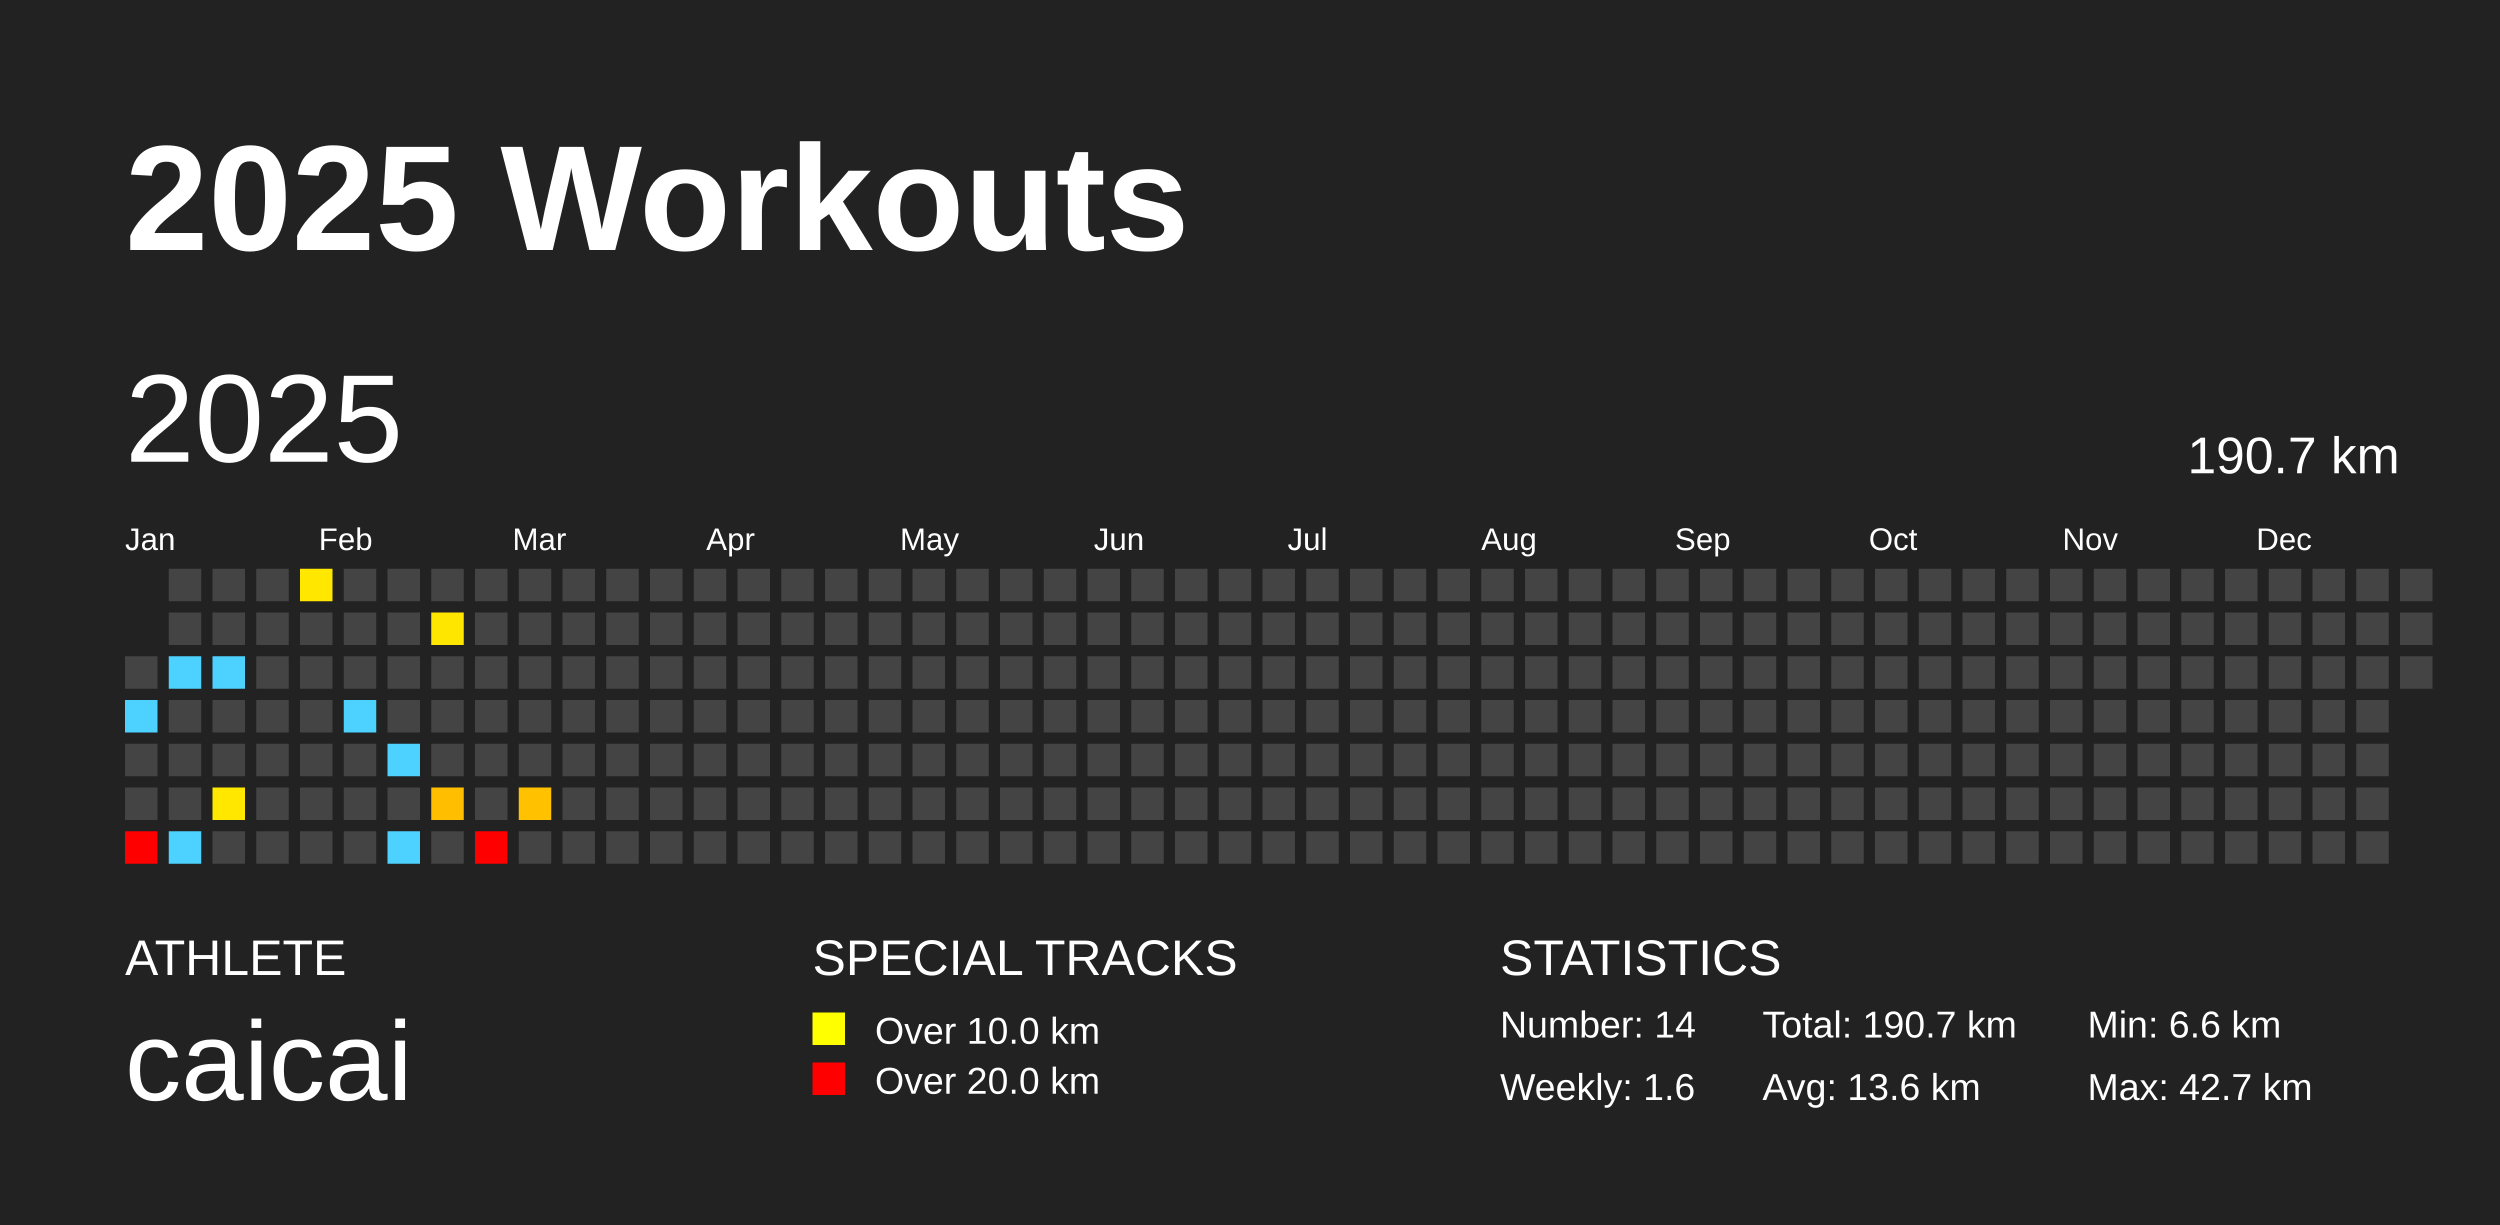
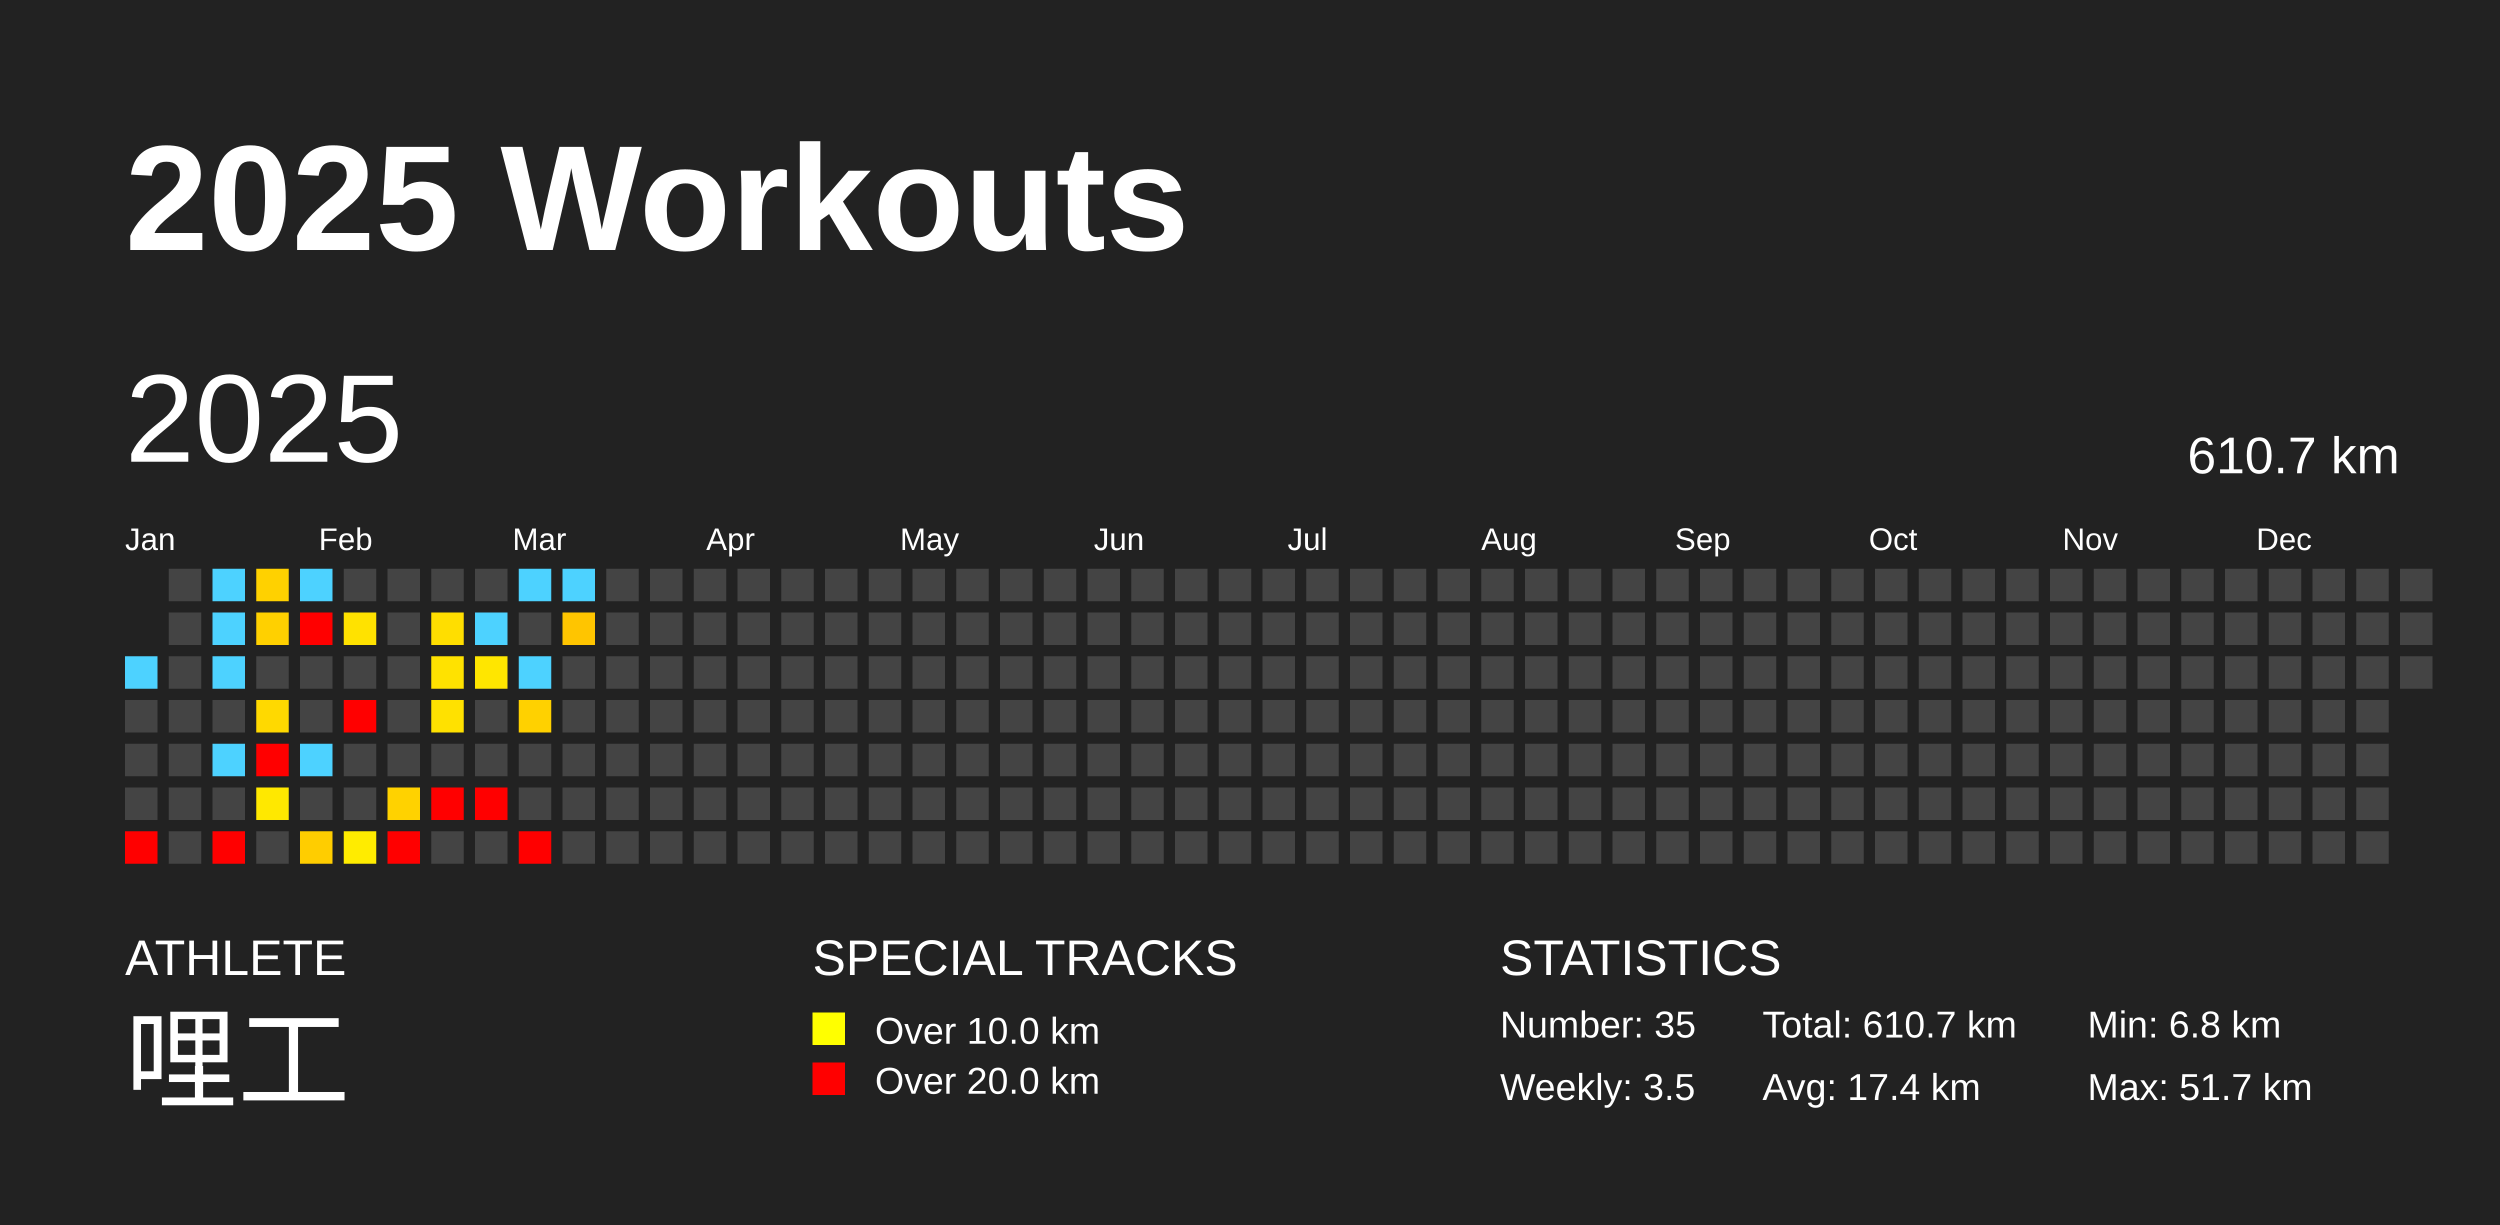
<svg xmlns="http://www.w3.org/2000/svg" baseProfile="full" height="98mm" version="1.1" viewBox="0,0,200,98" width="200mm">
  <defs />
  <rect fill="#222222" height="98" width="200" x="0" y="0" />
  <text fill="#FFFFFF" style="font-size:12px; font-family:Arial; font-weight:bold;" x="10" y="20">2025 Workouts</text>
  <text fill="#FFFFFF" style="font-size:4px; font-family:Arial" x="10" y="78">ATHLETE</text>
-   <text fill="#FFFFFF" style="font-size:9px; font-family:Arial" x="10" y="88">caicai</text>
+   <text fill="#FFFFFF" style="font-size:9px; font-family:Arial" x="10" y="88">哩工</text>
  <text fill="#FFFFFF" style="font-size:4px; font-family:Arial" x="65" y="78">SPECIAL TRACKS</text>
  <rect fill="yellow" height="2.6" width="2.6" x="65" y="81" />
  <text fill="#FFFFFF" style="font-size:3px; font-family:Arial" x="70" y="83.5">Over 10.0 km</text>
  <rect fill="red" height="2.6" width="2.6" x="65" y="85" />
  <text fill="#FFFFFF" style="font-size:3px; font-family:Arial" x="70" y="87.5">Over 20.0 km</text>
  <text fill="#FFFFFF" style="font-size:4px; font-family:Arial" x="120" y="78">STATISTICS</text>
-   <text fill="#FFFFFF" style="font-size:3px; font-family:Arial" x="120" y="83">Number: 14</text>
-   <text fill="#FFFFFF" style="font-size:3px; font-family:Arial" x="120" y="88">Weekly: 1.6</text>
-   <text fill="#FFFFFF" style="font-size:3px; font-family:Arial" x="141" y="83">Total: 190.7 km</text>
-   <text fill="#FFFFFF" style="font-size:3px; font-family:Arial" x="141" y="88">Avg: 13.6 km</text>
-   <text fill="#FFFFFF" style="font-size:3px; font-family:Arial" x="167" y="83">Min: 6.6 km</text>
-   <text fill="#FFFFFF" style="font-size:3px; font-family:Arial" x="167" y="88">Max: 42.7 km</text>
+   <text fill="#FFFFFF" style="font-size:3px; font-family:Arial" x="120" y="83">Number: 35</text>
+   <text fill="#FFFFFF" style="font-size:3px; font-family:Arial" x="120" y="88">Weekly: 3.5</text>
+   <text fill="#FFFFFF" style="font-size:3px; font-family:Arial" x="141" y="83">Total: 610.7 km</text>
+   <text fill="#FFFFFF" style="font-size:3px; font-family:Arial" x="141" y="88">Avg: 17.4 km</text>
+   <text fill="#FFFFFF" style="font-size:3px; font-family:Arial" x="167" y="83">Min: 6.8 km</text>
+   <text fill="#FFFFFF" style="font-size:3px; font-family:Arial" x="167" y="88">Max: 51.7 km</text>
  <text dominant-baseline="hanging" fill="#FFFFFF" style="font-size:10.0px; font-family:Arial;" x="10" y="30">2025</text>
-   <text dominant-baseline="hanging" fill="#FFFFFF" style="font-size:4.125px; font-family:Arial;" x="175" y="35">190.7 km</text>
+   <text dominant-baseline="hanging" fill="#FFFFFF" style="font-size:4.125px; font-family:Arial;" x="175" y="35">610.7 km</text>
  <text fill="#FFFFFF" style="font-size:2.5px; font-family:Arial" x="10.0" y="44">Jan</text>
  <text fill="#FFFFFF" style="font-size:2.5px; font-family:Arial" x="25.5" y="44">Feb</text>
  <text fill="#FFFFFF" style="font-size:2.5px; font-family:Arial" x="41.0" y="44">Mar</text>
  <text fill="#FFFFFF" style="font-size:2.5px; font-family:Arial" x="56.5" y="44">Apr</text>
  <text fill="#FFFFFF" style="font-size:2.5px; font-family:Arial" x="72.0" y="44">May</text>
  <text fill="#FFFFFF" style="font-size:2.5px; font-family:Arial" x="87.5" y="44">Jun</text>
  <text fill="#FFFFFF" style="font-size:2.5px; font-family:Arial" x="103.0" y="44">Jul</text>
  <text fill="#FFFFFF" style="font-size:2.5px; font-family:Arial" x="118.5" y="44">Aug</text>
  <text fill="#FFFFFF" style="font-size:2.5px; font-family:Arial" x="134.0" y="44">Sep</text>
  <text fill="#FFFFFF" style="font-size:2.5px; font-family:Arial" x="149.5" y="44">Oct</text>
  <text fill="#FFFFFF" style="font-size:2.5px; font-family:Arial" x="165.0" y="44">Nov</text>
  <text fill="#FFFFFF" style="font-size:2.5px; font-family:Arial" x="180.5" y="44">Dec</text>
-   <rect fill="#444444" height="2.6" width="2.6" x="10.0" y="52.5" />
-   <rect fill="#4dd2ff" height="2.6" width="2.6" x="10.0" y="56.0" />
+   <rect fill="#4dd2ff" height="2.6" width="2.6" x="10.0" y="52.5" />
+   <rect fill="#444444" height="2.6" width="2.6" x="10.0" y="56.0" />
  <rect fill="#444444" height="2.6" width="2.6" x="10.0" y="59.5" />
  <rect fill="#444444" height="2.6" width="2.6" x="10.0" y="63.0" />
  <rect fill="red" height="2.6" width="2.6" x="10.0" y="66.5" />
  <rect fill="#444444" height="2.6" width="2.6" x="13.5" y="45.5" />
  <rect fill="#444444" height="2.6" width="2.6" x="13.5" y="49.0" />
-   <rect fill="#4dd2ff" height="2.6" width="2.6" x="13.5" y="52.5" />
+   <rect fill="#444444" height="2.6" width="2.6" x="13.5" y="52.5" />
  <rect fill="#444444" height="2.6" width="2.6" x="13.5" y="56.0" />
  <rect fill="#444444" height="2.6" width="2.6" x="13.5" y="59.5" />
  <rect fill="#444444" height="2.6" width="2.6" x="13.5" y="63.0" />
-   <rect fill="#4dd2ff" height="2.6" width="2.6" x="13.5" y="66.5" />
-   <rect fill="#444444" height="2.6" width="2.6" x="17.0" y="45.5" />
-   <rect fill="#444444" height="2.6" width="2.6" x="17.0" y="49.0" />
+   <rect fill="#444444" height="2.6" width="2.6" x="13.5" y="66.5" />
+   <rect fill="#4dd2ff" height="2.6" width="2.6" x="17.0" y="45.5" />
+   <rect fill="#4dd2ff" height="2.6" width="2.6" x="17.0" y="49.0" />
  <rect fill="#4dd2ff" height="2.6" width="2.6" x="17.0" y="52.5" />
  <rect fill="#444444" height="2.6" width="2.6" x="17.0" y="56.0" />
-   <rect fill="#444444" height="2.6" width="2.6" x="17.0" y="59.5" />
-   <rect fill="#ffe700" height="2.6" width="2.6" x="17.0" y="63.0" />
-   <rect fill="#444444" height="2.6" width="2.6" x="17.0" y="66.5" />
-   <rect fill="#444444" height="2.6" width="2.6" x="20.5" y="45.5" />
-   <rect fill="#444444" height="2.6" width="2.6" x="20.5" y="49.0" />
+   <rect fill="#4dd2ff" height="2.6" width="2.6" x="17.0" y="59.5" />
+   <rect fill="#444444" height="2.6" width="2.6" x="17.0" y="63.0" />
+   <rect fill="red" height="2.6" width="2.6" x="17.0" y="66.5" />
+   <rect fill="#ffd100" height="2.6" width="2.6" x="20.5" y="45.5" />
+   <rect fill="#ffd000" height="2.6" width="2.6" x="20.5" y="49.0" />
  <rect fill="#444444" height="2.6" width="2.6" x="20.5" y="52.5" />
-   <rect fill="#444444" height="2.6" width="2.6" x="20.5" y="56.0" />
-   <rect fill="#444444" height="2.6" width="2.6" x="20.5" y="59.5" />
-   <rect fill="#444444" height="2.6" width="2.6" x="20.5" y="63.0" />
+   <rect fill="#ffd900" height="2.6" width="2.6" x="20.5" y="56.0" />
+   <rect fill="red" height="2.6" width="2.6" x="20.5" y="59.5" />
+   <rect fill="#ffe800" height="2.6" width="2.6" x="20.5" y="63.0" />
  <rect fill="#444444" height="2.6" width="2.6" x="20.5" y="66.5" />
-   <rect fill="#ffe700" height="2.6" width="2.6" x="24.0" y="45.5" />
-   <rect fill="#444444" height="2.6" width="2.6" x="24.0" y="49.0" />
+   <rect fill="#4dd2ff" height="2.6" width="2.6" x="24.0" y="45.5" />
+   <rect fill="red" height="2.6" width="2.6" x="24.0" y="49.0" />
  <rect fill="#444444" height="2.6" width="2.6" x="24.0" y="52.5" />
  <rect fill="#444444" height="2.6" width="2.6" x="24.0" y="56.0" />
-   <rect fill="#444444" height="2.6" width="2.6" x="24.0" y="59.5" />
+   <rect fill="#4dd2ff" height="2.6" width="2.6" x="24.0" y="59.5" />
  <rect fill="#444444" height="2.6" width="2.6" x="24.0" y="63.0" />
-   <rect fill="#444444" height="2.6" width="2.6" x="24.0" y="66.5" />
+   <rect fill="#ffcd00" height="2.6" width="2.6" x="24.0" y="66.5" />
  <rect fill="#444444" height="2.6" width="2.6" x="27.5" y="45.5" />
-   <rect fill="#444444" height="2.6" width="2.6" x="27.5" y="49.0" />
+   <rect fill="#ffe200" height="2.6" width="2.6" x="27.5" y="49.0" />
  <rect fill="#444444" height="2.6" width="2.6" x="27.5" y="52.5" />
-   <rect fill="#4dd2ff" height="2.6" width="2.6" x="27.5" y="56.0" />
+   <rect fill="red" height="2.6" width="2.6" x="27.5" y="56.0" />
  <rect fill="#444444" height="2.6" width="2.6" x="27.5" y="59.5" />
  <rect fill="#444444" height="2.6" width="2.6" x="27.5" y="63.0" />
-   <rect fill="#444444" height="2.6" width="2.6" x="27.5" y="66.5" />
+   <rect fill="#ffec00" height="2.6" width="2.6" x="27.5" y="66.5" />
  <rect fill="#444444" height="2.6" width="2.6" x="31.0" y="45.5" />
  <rect fill="#444444" height="2.6" width="2.6" x="31.0" y="49.0" />
  <rect fill="#444444" height="2.6" width="2.6" x="31.0" y="52.5" />
  <rect fill="#444444" height="2.6" width="2.6" x="31.0" y="56.0" />
-   <rect fill="#4dd2ff" height="2.6" width="2.6" x="31.0" y="59.5" />
-   <rect fill="#444444" height="2.6" width="2.6" x="31.0" y="63.0" />
-   <rect fill="#4dd2ff" height="2.6" width="2.6" x="31.0" y="66.5" />
+   <rect fill="#444444" height="2.6" width="2.6" x="31.0" y="59.5" />
+   <rect fill="#ffd200" height="2.6" width="2.6" x="31.0" y="63.0" />
+   <rect fill="red" height="2.6" width="2.6" x="31.0" y="66.5" />
  <rect fill="#444444" height="2.6" width="2.6" x="34.5" y="45.5" />
-   <rect fill="#ffe600" height="2.6" width="2.6" x="34.5" y="49.0" />
-   <rect fill="#444444" height="2.6" width="2.6" x="34.5" y="52.5" />
-   <rect fill="#444444" height="2.6" width="2.6" x="34.5" y="56.0" />
+   <rect fill="#ffde00" height="2.6" width="2.6" x="34.5" y="49.0" />
+   <rect fill="#ffe200" height="2.6" width="2.6" x="34.5" y="52.5" />
+   <rect fill="#ffe100" height="2.6" width="2.6" x="34.5" y="56.0" />
  <rect fill="#444444" height="2.6" width="2.6" x="34.5" y="59.5" />
-   <rect fill="#ffbf00" height="2.6" width="2.6" x="34.5" y="63.0" />
+   <rect fill="red" height="2.6" width="2.6" x="34.5" y="63.0" />
  <rect fill="#444444" height="2.6" width="2.6" x="34.5" y="66.5" />
  <rect fill="#444444" height="2.6" width="2.6" x="38.0" y="45.5" />
-   <rect fill="#444444" height="2.6" width="2.6" x="38.0" y="49.0" />
-   <rect fill="#444444" height="2.6" width="2.6" x="38.0" y="52.5" />
+   <rect fill="#4dd2ff" height="2.6" width="2.6" x="38.0" y="49.0" />
+   <rect fill="#ffe600" height="2.6" width="2.6" x="38.0" y="52.5" />
  <rect fill="#444444" height="2.6" width="2.6" x="38.0" y="56.0" />
  <rect fill="#444444" height="2.6" width="2.6" x="38.0" y="59.5" />
-   <rect fill="#444444" height="2.6" width="2.6" x="38.0" y="63.0" />
-   <rect fill="red" height="2.6" width="2.6" x="38.0" y="66.5" />
-   <rect fill="#444444" height="2.6" width="2.6" x="41.5" y="45.5" />
+   <rect fill="red" height="2.6" width="2.6" x="38.0" y="63.0" />
+   <rect fill="#444444" height="2.6" width="2.6" x="38.0" y="66.5" />
+   <rect fill="#4dd2ff" height="2.6" width="2.6" x="41.5" y="45.5" />
  <rect fill="#444444" height="2.6" width="2.6" x="41.5" y="49.0" />
-   <rect fill="#444444" height="2.6" width="2.6" x="41.5" y="52.5" />
-   <rect fill="#444444" height="2.6" width="2.6" x="41.5" y="56.0" />
+   <rect fill="#4dd2ff" height="2.6" width="2.6" x="41.5" y="52.5" />
+   <rect fill="#ffd100" height="2.6" width="2.6" x="41.5" y="56.0" />
  <rect fill="#444444" height="2.6" width="2.6" x="41.5" y="59.5" />
-   <rect fill="#ffc100" height="2.6" width="2.6" x="41.5" y="63.0" />
-   <rect fill="#444444" height="2.6" width="2.6" x="41.5" y="66.5" />
-   <rect fill="#444444" height="2.6" width="2.6" x="45.0" y="45.5" />
-   <rect fill="#444444" height="2.6" width="2.6" x="45.0" y="49.0" />
+   <rect fill="#444444" height="2.6" width="2.6" x="41.5" y="63.0" />
+   <rect fill="red" height="2.6" width="2.6" x="41.5" y="66.5" />
+   <rect fill="#4dd2ff" height="2.6" width="2.6" x="45.0" y="45.5" />
+   <rect fill="#ffc500" height="2.6" width="2.6" x="45.0" y="49.0" />
  <rect fill="#444444" height="2.6" width="2.6" x="45.0" y="52.5" />
  <rect fill="#444444" height="2.6" width="2.6" x="45.0" y="56.0" />
  <rect fill="#444444" height="2.6" width="2.6" x="45.0" y="59.5" />
  <rect fill="#444444" height="2.6" width="2.6" x="45.0" y="63.0" />
  <rect fill="#444444" height="2.6" width="2.6" x="45.0" y="66.5" />
  <rect fill="#444444" height="2.6" width="2.6" x="48.5" y="45.5" />
  <rect fill="#444444" height="2.6" width="2.6" x="48.5" y="49.0" />
  <rect fill="#444444" height="2.6" width="2.6" x="48.5" y="52.5" />
  <rect fill="#444444" height="2.6" width="2.6" x="48.5" y="56.0" />
  <rect fill="#444444" height="2.6" width="2.6" x="48.5" y="59.5" />
  <rect fill="#444444" height="2.6" width="2.6" x="48.5" y="63.0" />
  <rect fill="#444444" height="2.6" width="2.6" x="48.5" y="66.5" />
  <rect fill="#444444" height="2.6" width="2.6" x="52.0" y="45.5" />
  <rect fill="#444444" height="2.6" width="2.6" x="52.0" y="49.0" />
  <rect fill="#444444" height="2.6" width="2.6" x="52.0" y="52.5" />
  <rect fill="#444444" height="2.6" width="2.6" x="52.0" y="56.0" />
  <rect fill="#444444" height="2.6" width="2.6" x="52.0" y="59.5" />
  <rect fill="#444444" height="2.6" width="2.6" x="52.0" y="63.0" />
  <rect fill="#444444" height="2.6" width="2.6" x="52.0" y="66.5" />
  <rect fill="#444444" height="2.6" width="2.6" x="55.5" y="45.5" />
  <rect fill="#444444" height="2.6" width="2.6" x="55.5" y="49.0" />
  <rect fill="#444444" height="2.6" width="2.6" x="55.5" y="52.5" />
  <rect fill="#444444" height="2.6" width="2.6" x="55.5" y="56.0" />
  <rect fill="#444444" height="2.6" width="2.6" x="55.5" y="59.5" />
  <rect fill="#444444" height="2.6" width="2.6" x="55.5" y="63.0" />
  <rect fill="#444444" height="2.6" width="2.6" x="55.5" y="66.5" />
  <rect fill="#444444" height="2.6" width="2.6" x="59.0" y="45.5" />
  <rect fill="#444444" height="2.6" width="2.6" x="59.0" y="49.0" />
  <rect fill="#444444" height="2.6" width="2.6" x="59.0" y="52.5" />
  <rect fill="#444444" height="2.6" width="2.6" x="59.0" y="56.0" />
  <rect fill="#444444" height="2.6" width="2.6" x="59.0" y="59.5" />
  <rect fill="#444444" height="2.6" width="2.6" x="59.0" y="63.0" />
  <rect fill="#444444" height="2.6" width="2.6" x="59.0" y="66.5" />
  <rect fill="#444444" height="2.6" width="2.6" x="62.5" y="45.5" />
  <rect fill="#444444" height="2.6" width="2.6" x="62.5" y="49.0" />
  <rect fill="#444444" height="2.6" width="2.6" x="62.5" y="52.5" />
  <rect fill="#444444" height="2.6" width="2.6" x="62.5" y="56.0" />
  <rect fill="#444444" height="2.6" width="2.6" x="62.5" y="59.5" />
  <rect fill="#444444" height="2.6" width="2.6" x="62.5" y="63.0" />
  <rect fill="#444444" height="2.6" width="2.6" x="62.5" y="66.5" />
  <rect fill="#444444" height="2.6" width="2.6" x="66.0" y="45.5" />
  <rect fill="#444444" height="2.6" width="2.6" x="66.0" y="49.0" />
  <rect fill="#444444" height="2.6" width="2.6" x="66.0" y="52.5" />
  <rect fill="#444444" height="2.6" width="2.6" x="66.0" y="56.0" />
  <rect fill="#444444" height="2.6" width="2.6" x="66.0" y="59.5" />
  <rect fill="#444444" height="2.6" width="2.6" x="66.0" y="63.0" />
  <rect fill="#444444" height="2.6" width="2.6" x="66.0" y="66.5" />
  <rect fill="#444444" height="2.6" width="2.6" x="69.5" y="45.5" />
  <rect fill="#444444" height="2.6" width="2.6" x="69.5" y="49.0" />
  <rect fill="#444444" height="2.6" width="2.6" x="69.5" y="52.5" />
  <rect fill="#444444" height="2.6" width="2.6" x="69.5" y="56.0" />
  <rect fill="#444444" height="2.6" width="2.6" x="69.5" y="59.5" />
  <rect fill="#444444" height="2.6" width="2.6" x="69.5" y="63.0" />
  <rect fill="#444444" height="2.6" width="2.6" x="69.5" y="66.5" />
  <rect fill="#444444" height="2.6" width="2.6" x="73.0" y="45.5" />
  <rect fill="#444444" height="2.6" width="2.6" x="73.0" y="49.0" />
  <rect fill="#444444" height="2.6" width="2.6" x="73.0" y="52.5" />
  <rect fill="#444444" height="2.6" width="2.6" x="73.0" y="56.0" />
  <rect fill="#444444" height="2.6" width="2.6" x="73.0" y="59.5" />
  <rect fill="#444444" height="2.6" width="2.6" x="73.0" y="63.0" />
  <rect fill="#444444" height="2.6" width="2.6" x="73.0" y="66.5" />
  <rect fill="#444444" height="2.6" width="2.6" x="76.5" y="45.5" />
  <rect fill="#444444" height="2.6" width="2.6" x="76.5" y="49.0" />
  <rect fill="#444444" height="2.6" width="2.6" x="76.5" y="52.5" />
  <rect fill="#444444" height="2.6" width="2.6" x="76.5" y="56.0" />
  <rect fill="#444444" height="2.6" width="2.6" x="76.5" y="59.5" />
  <rect fill="#444444" height="2.6" width="2.6" x="76.5" y="63.0" />
  <rect fill="#444444" height="2.6" width="2.6" x="76.5" y="66.5" />
  <rect fill="#444444" height="2.6" width="2.6" x="80.0" y="45.5" />
  <rect fill="#444444" height="2.6" width="2.6" x="80.0" y="49.0" />
  <rect fill="#444444" height="2.6" width="2.6" x="80.0" y="52.5" />
  <rect fill="#444444" height="2.6" width="2.6" x="80.0" y="56.0" />
  <rect fill="#444444" height="2.6" width="2.6" x="80.0" y="59.5" />
  <rect fill="#444444" height="2.6" width="2.6" x="80.0" y="63.0" />
  <rect fill="#444444" height="2.6" width="2.6" x="80.0" y="66.5" />
  <rect fill="#444444" height="2.6" width="2.6" x="83.5" y="45.5" />
  <rect fill="#444444" height="2.6" width="2.6" x="83.5" y="49.0" />
  <rect fill="#444444" height="2.6" width="2.6" x="83.5" y="52.5" />
  <rect fill="#444444" height="2.6" width="2.6" x="83.5" y="56.0" />
  <rect fill="#444444" height="2.6" width="2.6" x="83.5" y="59.5" />
  <rect fill="#444444" height="2.6" width="2.6" x="83.5" y="63.0" />
  <rect fill="#444444" height="2.6" width="2.6" x="83.5" y="66.5" />
  <rect fill="#444444" height="2.6" width="2.6" x="87.0" y="45.5" />
  <rect fill="#444444" height="2.6" width="2.6" x="87.0" y="49.0" />
  <rect fill="#444444" height="2.6" width="2.6" x="87.0" y="52.5" />
  <rect fill="#444444" height="2.6" width="2.6" x="87.0" y="56.0" />
  <rect fill="#444444" height="2.6" width="2.6" x="87.0" y="59.5" />
  <rect fill="#444444" height="2.6" width="2.6" x="87.0" y="63.0" />
  <rect fill="#444444" height="2.6" width="2.6" x="87.0" y="66.5" />
  <rect fill="#444444" height="2.6" width="2.6" x="90.5" y="45.5" />
  <rect fill="#444444" height="2.6" width="2.6" x="90.5" y="49.0" />
  <rect fill="#444444" height="2.6" width="2.6" x="90.5" y="52.5" />
  <rect fill="#444444" height="2.6" width="2.6" x="90.5" y="56.0" />
  <rect fill="#444444" height="2.6" width="2.6" x="90.5" y="59.5" />
  <rect fill="#444444" height="2.6" width="2.6" x="90.5" y="63.0" />
  <rect fill="#444444" height="2.6" width="2.6" x="90.5" y="66.5" />
  <rect fill="#444444" height="2.6" width="2.6" x="94.0" y="45.5" />
  <rect fill="#444444" height="2.6" width="2.6" x="94.0" y="49.0" />
  <rect fill="#444444" height="2.6" width="2.6" x="94.0" y="52.5" />
  <rect fill="#444444" height="2.6" width="2.6" x="94.0" y="56.0" />
  <rect fill="#444444" height="2.6" width="2.6" x="94.0" y="59.5" />
  <rect fill="#444444" height="2.6" width="2.6" x="94.0" y="63.0" />
  <rect fill="#444444" height="2.6" width="2.6" x="94.0" y="66.5" />
  <rect fill="#444444" height="2.6" width="2.6" x="97.5" y="45.5" />
  <rect fill="#444444" height="2.6" width="2.6" x="97.5" y="49.0" />
  <rect fill="#444444" height="2.6" width="2.6" x="97.5" y="52.5" />
  <rect fill="#444444" height="2.6" width="2.6" x="97.5" y="56.0" />
  <rect fill="#444444" height="2.6" width="2.6" x="97.5" y="59.5" />
  <rect fill="#444444" height="2.6" width="2.6" x="97.5" y="63.0" />
  <rect fill="#444444" height="2.6" width="2.6" x="97.5" y="66.5" />
  <rect fill="#444444" height="2.6" width="2.6" x="101.0" y="45.5" />
  <rect fill="#444444" height="2.6" width="2.6" x="101.0" y="49.0" />
  <rect fill="#444444" height="2.6" width="2.6" x="101.0" y="52.5" />
  <rect fill="#444444" height="2.6" width="2.6" x="101.0" y="56.0" />
  <rect fill="#444444" height="2.6" width="2.6" x="101.0" y="59.5" />
  <rect fill="#444444" height="2.6" width="2.6" x="101.0" y="63.0" />
  <rect fill="#444444" height="2.6" width="2.6" x="101.0" y="66.5" />
  <rect fill="#444444" height="2.6" width="2.6" x="104.5" y="45.5" />
  <rect fill="#444444" height="2.6" width="2.6" x="104.5" y="49.0" />
  <rect fill="#444444" height="2.6" width="2.6" x="104.5" y="52.5" />
  <rect fill="#444444" height="2.6" width="2.6" x="104.5" y="56.0" />
  <rect fill="#444444" height="2.6" width="2.6" x="104.5" y="59.5" />
  <rect fill="#444444" height="2.6" width="2.6" x="104.5" y="63.0" />
  <rect fill="#444444" height="2.6" width="2.6" x="104.5" y="66.5" />
  <rect fill="#444444" height="2.6" width="2.6" x="108.0" y="45.5" />
  <rect fill="#444444" height="2.6" width="2.6" x="108.0" y="49.0" />
  <rect fill="#444444" height="2.6" width="2.6" x="108.0" y="52.5" />
  <rect fill="#444444" height="2.6" width="2.6" x="108.0" y="56.0" />
  <rect fill="#444444" height="2.6" width="2.6" x="108.0" y="59.5" />
  <rect fill="#444444" height="2.6" width="2.6" x="108.0" y="63.0" />
  <rect fill="#444444" height="2.6" width="2.6" x="108.0" y="66.5" />
  <rect fill="#444444" height="2.6" width="2.6" x="111.5" y="45.5" />
  <rect fill="#444444" height="2.6" width="2.6" x="111.5" y="49.0" />
  <rect fill="#444444" height="2.6" width="2.6" x="111.5" y="52.5" />
  <rect fill="#444444" height="2.6" width="2.6" x="111.5" y="56.0" />
  <rect fill="#444444" height="2.6" width="2.6" x="111.5" y="59.5" />
  <rect fill="#444444" height="2.6" width="2.6" x="111.5" y="63.0" />
  <rect fill="#444444" height="2.6" width="2.6" x="111.5" y="66.5" />
  <rect fill="#444444" height="2.6" width="2.6" x="115.0" y="45.5" />
  <rect fill="#444444" height="2.6" width="2.6" x="115.0" y="49.0" />
  <rect fill="#444444" height="2.6" width="2.6" x="115.0" y="52.5" />
  <rect fill="#444444" height="2.6" width="2.6" x="115.0" y="56.0" />
  <rect fill="#444444" height="2.6" width="2.6" x="115.0" y="59.5" />
  <rect fill="#444444" height="2.6" width="2.6" x="115.0" y="63.0" />
  <rect fill="#444444" height="2.6" width="2.6" x="115.0" y="66.5" />
  <rect fill="#444444" height="2.6" width="2.6" x="118.5" y="45.5" />
  <rect fill="#444444" height="2.6" width="2.6" x="118.5" y="49.0" />
  <rect fill="#444444" height="2.6" width="2.6" x="118.5" y="52.5" />
  <rect fill="#444444" height="2.6" width="2.6" x="118.5" y="56.0" />
  <rect fill="#444444" height="2.6" width="2.6" x="118.5" y="59.5" />
  <rect fill="#444444" height="2.6" width="2.6" x="118.5" y="63.0" />
  <rect fill="#444444" height="2.6" width="2.6" x="118.5" y="66.5" />
  <rect fill="#444444" height="2.6" width="2.6" x="122.0" y="45.5" />
  <rect fill="#444444" height="2.6" width="2.6" x="122.0" y="49.0" />
  <rect fill="#444444" height="2.6" width="2.6" x="122.0" y="52.5" />
  <rect fill="#444444" height="2.6" width="2.6" x="122.0" y="56.0" />
  <rect fill="#444444" height="2.6" width="2.6" x="122.0" y="59.5" />
  <rect fill="#444444" height="2.6" width="2.6" x="122.0" y="63.0" />
  <rect fill="#444444" height="2.6" width="2.6" x="122.0" y="66.5" />
  <rect fill="#444444" height="2.6" width="2.6" x="125.5" y="45.5" />
  <rect fill="#444444" height="2.6" width="2.6" x="125.5" y="49.0" />
  <rect fill="#444444" height="2.6" width="2.6" x="125.5" y="52.5" />
  <rect fill="#444444" height="2.6" width="2.6" x="125.5" y="56.0" />
  <rect fill="#444444" height="2.6" width="2.6" x="125.5" y="59.5" />
  <rect fill="#444444" height="2.6" width="2.6" x="125.5" y="63.0" />
  <rect fill="#444444" height="2.6" width="2.6" x="125.5" y="66.5" />
  <rect fill="#444444" height="2.6" width="2.6" x="129.0" y="45.5" />
  <rect fill="#444444" height="2.6" width="2.6" x="129.0" y="49.0" />
  <rect fill="#444444" height="2.6" width="2.6" x="129.0" y="52.5" />
  <rect fill="#444444" height="2.6" width="2.6" x="129.0" y="56.0" />
  <rect fill="#444444" height="2.6" width="2.6" x="129.0" y="59.5" />
  <rect fill="#444444" height="2.6" width="2.6" x="129.0" y="63.0" />
  <rect fill="#444444" height="2.6" width="2.6" x="129.0" y="66.5" />
  <rect fill="#444444" height="2.6" width="2.6" x="132.5" y="45.5" />
  <rect fill="#444444" height="2.6" width="2.6" x="132.5" y="49.0" />
  <rect fill="#444444" height="2.6" width="2.6" x="132.5" y="52.5" />
  <rect fill="#444444" height="2.6" width="2.6" x="132.5" y="56.0" />
  <rect fill="#444444" height="2.6" width="2.6" x="132.5" y="59.5" />
  <rect fill="#444444" height="2.6" width="2.6" x="132.5" y="63.0" />
  <rect fill="#444444" height="2.6" width="2.6" x="132.5" y="66.5" />
  <rect fill="#444444" height="2.6" width="2.6" x="136.0" y="45.5" />
  <rect fill="#444444" height="2.6" width="2.6" x="136.0" y="49.0" />
  <rect fill="#444444" height="2.6" width="2.6" x="136.0" y="52.5" />
  <rect fill="#444444" height="2.6" width="2.6" x="136.0" y="56.0" />
  <rect fill="#444444" height="2.6" width="2.6" x="136.0" y="59.5" />
  <rect fill="#444444" height="2.6" width="2.6" x="136.0" y="63.0" />
  <rect fill="#444444" height="2.6" width="2.6" x="136.0" y="66.5" />
  <rect fill="#444444" height="2.6" width="2.6" x="139.5" y="45.5" />
  <rect fill="#444444" height="2.6" width="2.6" x="139.5" y="49.0" />
  <rect fill="#444444" height="2.6" width="2.6" x="139.5" y="52.5" />
  <rect fill="#444444" height="2.6" width="2.6" x="139.5" y="56.0" />
  <rect fill="#444444" height="2.6" width="2.6" x="139.5" y="59.5" />
  <rect fill="#444444" height="2.6" width="2.6" x="139.5" y="63.0" />
  <rect fill="#444444" height="2.6" width="2.6" x="139.5" y="66.5" />
  <rect fill="#444444" height="2.6" width="2.6" x="143.0" y="45.5" />
  <rect fill="#444444" height="2.6" width="2.6" x="143.0" y="49.0" />
  <rect fill="#444444" height="2.6" width="2.6" x="143.0" y="52.5" />
  <rect fill="#444444" height="2.6" width="2.6" x="143.0" y="56.0" />
  <rect fill="#444444" height="2.6" width="2.6" x="143.0" y="59.5" />
  <rect fill="#444444" height="2.6" width="2.6" x="143.0" y="63.0" />
  <rect fill="#444444" height="2.6" width="2.6" x="143.0" y="66.5" />
  <rect fill="#444444" height="2.6" width="2.6" x="146.5" y="45.5" />
  <rect fill="#444444" height="2.6" width="2.6" x="146.5" y="49.0" />
  <rect fill="#444444" height="2.6" width="2.6" x="146.5" y="52.5" />
  <rect fill="#444444" height="2.6" width="2.6" x="146.5" y="56.0" />
  <rect fill="#444444" height="2.6" width="2.6" x="146.5" y="59.5" />
  <rect fill="#444444" height="2.6" width="2.6" x="146.5" y="63.0" />
  <rect fill="#444444" height="2.6" width="2.6" x="146.5" y="66.5" />
  <rect fill="#444444" height="2.6" width="2.6" x="150.0" y="45.5" />
  <rect fill="#444444" height="2.6" width="2.6" x="150.0" y="49.0" />
  <rect fill="#444444" height="2.6" width="2.6" x="150.0" y="52.5" />
  <rect fill="#444444" height="2.6" width="2.6" x="150.0" y="56.0" />
  <rect fill="#444444" height="2.6" width="2.6" x="150.0" y="59.5" />
  <rect fill="#444444" height="2.6" width="2.6" x="150.0" y="63.0" />
  <rect fill="#444444" height="2.6" width="2.6" x="150.0" y="66.5" />
  <rect fill="#444444" height="2.6" width="2.6" x="153.5" y="45.5" />
  <rect fill="#444444" height="2.6" width="2.6" x="153.5" y="49.0" />
  <rect fill="#444444" height="2.6" width="2.6" x="153.5" y="52.5" />
  <rect fill="#444444" height="2.6" width="2.6" x="153.5" y="56.0" />
  <rect fill="#444444" height="2.6" width="2.6" x="153.5" y="59.5" />
  <rect fill="#444444" height="2.6" width="2.6" x="153.5" y="63.0" />
  <rect fill="#444444" height="2.6" width="2.6" x="153.5" y="66.5" />
  <rect fill="#444444" height="2.6" width="2.6" x="157.0" y="45.5" />
  <rect fill="#444444" height="2.6" width="2.6" x="157.0" y="49.0" />
  <rect fill="#444444" height="2.6" width="2.6" x="157.0" y="52.5" />
  <rect fill="#444444" height="2.6" width="2.6" x="157.0" y="56.0" />
  <rect fill="#444444" height="2.6" width="2.6" x="157.0" y="59.5" />
  <rect fill="#444444" height="2.6" width="2.6" x="157.0" y="63.0" />
  <rect fill="#444444" height="2.6" width="2.6" x="157.0" y="66.5" />
  <rect fill="#444444" height="2.6" width="2.6" x="160.5" y="45.5" />
  <rect fill="#444444" height="2.6" width="2.6" x="160.5" y="49.0" />
  <rect fill="#444444" height="2.6" width="2.6" x="160.5" y="52.5" />
  <rect fill="#444444" height="2.6" width="2.6" x="160.5" y="56.0" />
  <rect fill="#444444" height="2.6" width="2.6" x="160.5" y="59.5" />
  <rect fill="#444444" height="2.6" width="2.6" x="160.5" y="63.0" />
  <rect fill="#444444" height="2.6" width="2.6" x="160.5" y="66.5" />
  <rect fill="#444444" height="2.6" width="2.6" x="164.0" y="45.5" />
  <rect fill="#444444" height="2.6" width="2.6" x="164.0" y="49.0" />
  <rect fill="#444444" height="2.6" width="2.6" x="164.0" y="52.5" />
  <rect fill="#444444" height="2.6" width="2.6" x="164.0" y="56.0" />
  <rect fill="#444444" height="2.6" width="2.6" x="164.0" y="59.5" />
  <rect fill="#444444" height="2.6" width="2.6" x="164.0" y="63.0" />
  <rect fill="#444444" height="2.6" width="2.6" x="164.0" y="66.5" />
  <rect fill="#444444" height="2.6" width="2.6" x="167.5" y="45.5" />
  <rect fill="#444444" height="2.6" width="2.6" x="167.5" y="49.0" />
  <rect fill="#444444" height="2.6" width="2.6" x="167.5" y="52.5" />
  <rect fill="#444444" height="2.6" width="2.6" x="167.5" y="56.0" />
  <rect fill="#444444" height="2.6" width="2.6" x="167.5" y="59.5" />
  <rect fill="#444444" height="2.6" width="2.6" x="167.5" y="63.0" />
  <rect fill="#444444" height="2.6" width="2.6" x="167.5" y="66.5" />
  <rect fill="#444444" height="2.6" width="2.6" x="171.0" y="45.5" />
  <rect fill="#444444" height="2.6" width="2.6" x="171.0" y="49.0" />
  <rect fill="#444444" height="2.6" width="2.6" x="171.0" y="52.5" />
  <rect fill="#444444" height="2.6" width="2.6" x="171.0" y="56.0" />
  <rect fill="#444444" height="2.6" width="2.6" x="171.0" y="59.5" />
  <rect fill="#444444" height="2.6" width="2.6" x="171.0" y="63.0" />
  <rect fill="#444444" height="2.6" width="2.6" x="171.0" y="66.5" />
  <rect fill="#444444" height="2.6" width="2.6" x="174.5" y="45.5" />
  <rect fill="#444444" height="2.6" width="2.6" x="174.5" y="49.0" />
  <rect fill="#444444" height="2.6" width="2.6" x="174.5" y="52.5" />
  <rect fill="#444444" height="2.6" width="2.6" x="174.5" y="56.0" />
  <rect fill="#444444" height="2.6" width="2.6" x="174.5" y="59.5" />
  <rect fill="#444444" height="2.6" width="2.6" x="174.5" y="63.0" />
  <rect fill="#444444" height="2.6" width="2.6" x="174.5" y="66.5" />
  <rect fill="#444444" height="2.6" width="2.6" x="178.0" y="45.5" />
  <rect fill="#444444" height="2.6" width="2.6" x="178.0" y="49.0" />
  <rect fill="#444444" height="2.6" width="2.6" x="178.0" y="52.5" />
  <rect fill="#444444" height="2.6" width="2.6" x="178.0" y="56.0" />
  <rect fill="#444444" height="2.6" width="2.6" x="178.0" y="59.5" />
  <rect fill="#444444" height="2.6" width="2.6" x="178.0" y="63.0" />
  <rect fill="#444444" height="2.6" width="2.6" x="178.0" y="66.5" />
  <rect fill="#444444" height="2.6" width="2.6" x="181.5" y="45.5" />
  <rect fill="#444444" height="2.6" width="2.6" x="181.5" y="49.0" />
  <rect fill="#444444" height="2.6" width="2.6" x="181.5" y="52.5" />
  <rect fill="#444444" height="2.6" width="2.6" x="181.5" y="56.0" />
  <rect fill="#444444" height="2.6" width="2.6" x="181.5" y="59.5" />
  <rect fill="#444444" height="2.6" width="2.6" x="181.5" y="63.0" />
  <rect fill="#444444" height="2.6" width="2.6" x="181.5" y="66.5" />
  <rect fill="#444444" height="2.6" width="2.6" x="185.0" y="45.5" />
  <rect fill="#444444" height="2.6" width="2.6" x="185.0" y="49.0" />
  <rect fill="#444444" height="2.6" width="2.6" x="185.0" y="52.5" />
  <rect fill="#444444" height="2.6" width="2.6" x="185.0" y="56.0" />
  <rect fill="#444444" height="2.6" width="2.6" x="185.0" y="59.5" />
  <rect fill="#444444" height="2.6" width="2.6" x="185.0" y="63.0" />
  <rect fill="#444444" height="2.6" width="2.6" x="185.0" y="66.5" />
  <rect fill="#444444" height="2.6" width="2.6" x="188.5" y="45.5" />
  <rect fill="#444444" height="2.6" width="2.6" x="188.5" y="49.0" />
  <rect fill="#444444" height="2.6" width="2.6" x="188.5" y="52.5" />
  <rect fill="#444444" height="2.6" width="2.6" x="188.5" y="56.0" />
  <rect fill="#444444" height="2.6" width="2.6" x="188.5" y="59.5" />
  <rect fill="#444444" height="2.6" width="2.6" x="188.5" y="63.0" />
  <rect fill="#444444" height="2.6" width="2.6" x="188.5" y="66.5" />
  <rect fill="#444444" height="2.6" width="2.6" x="192.0" y="45.5" />
  <rect fill="#444444" height="2.6" width="2.6" x="192.0" y="49.0" />
  <rect fill="#444444" height="2.6" width="2.6" x="192.0" y="52.5" />
</svg>
